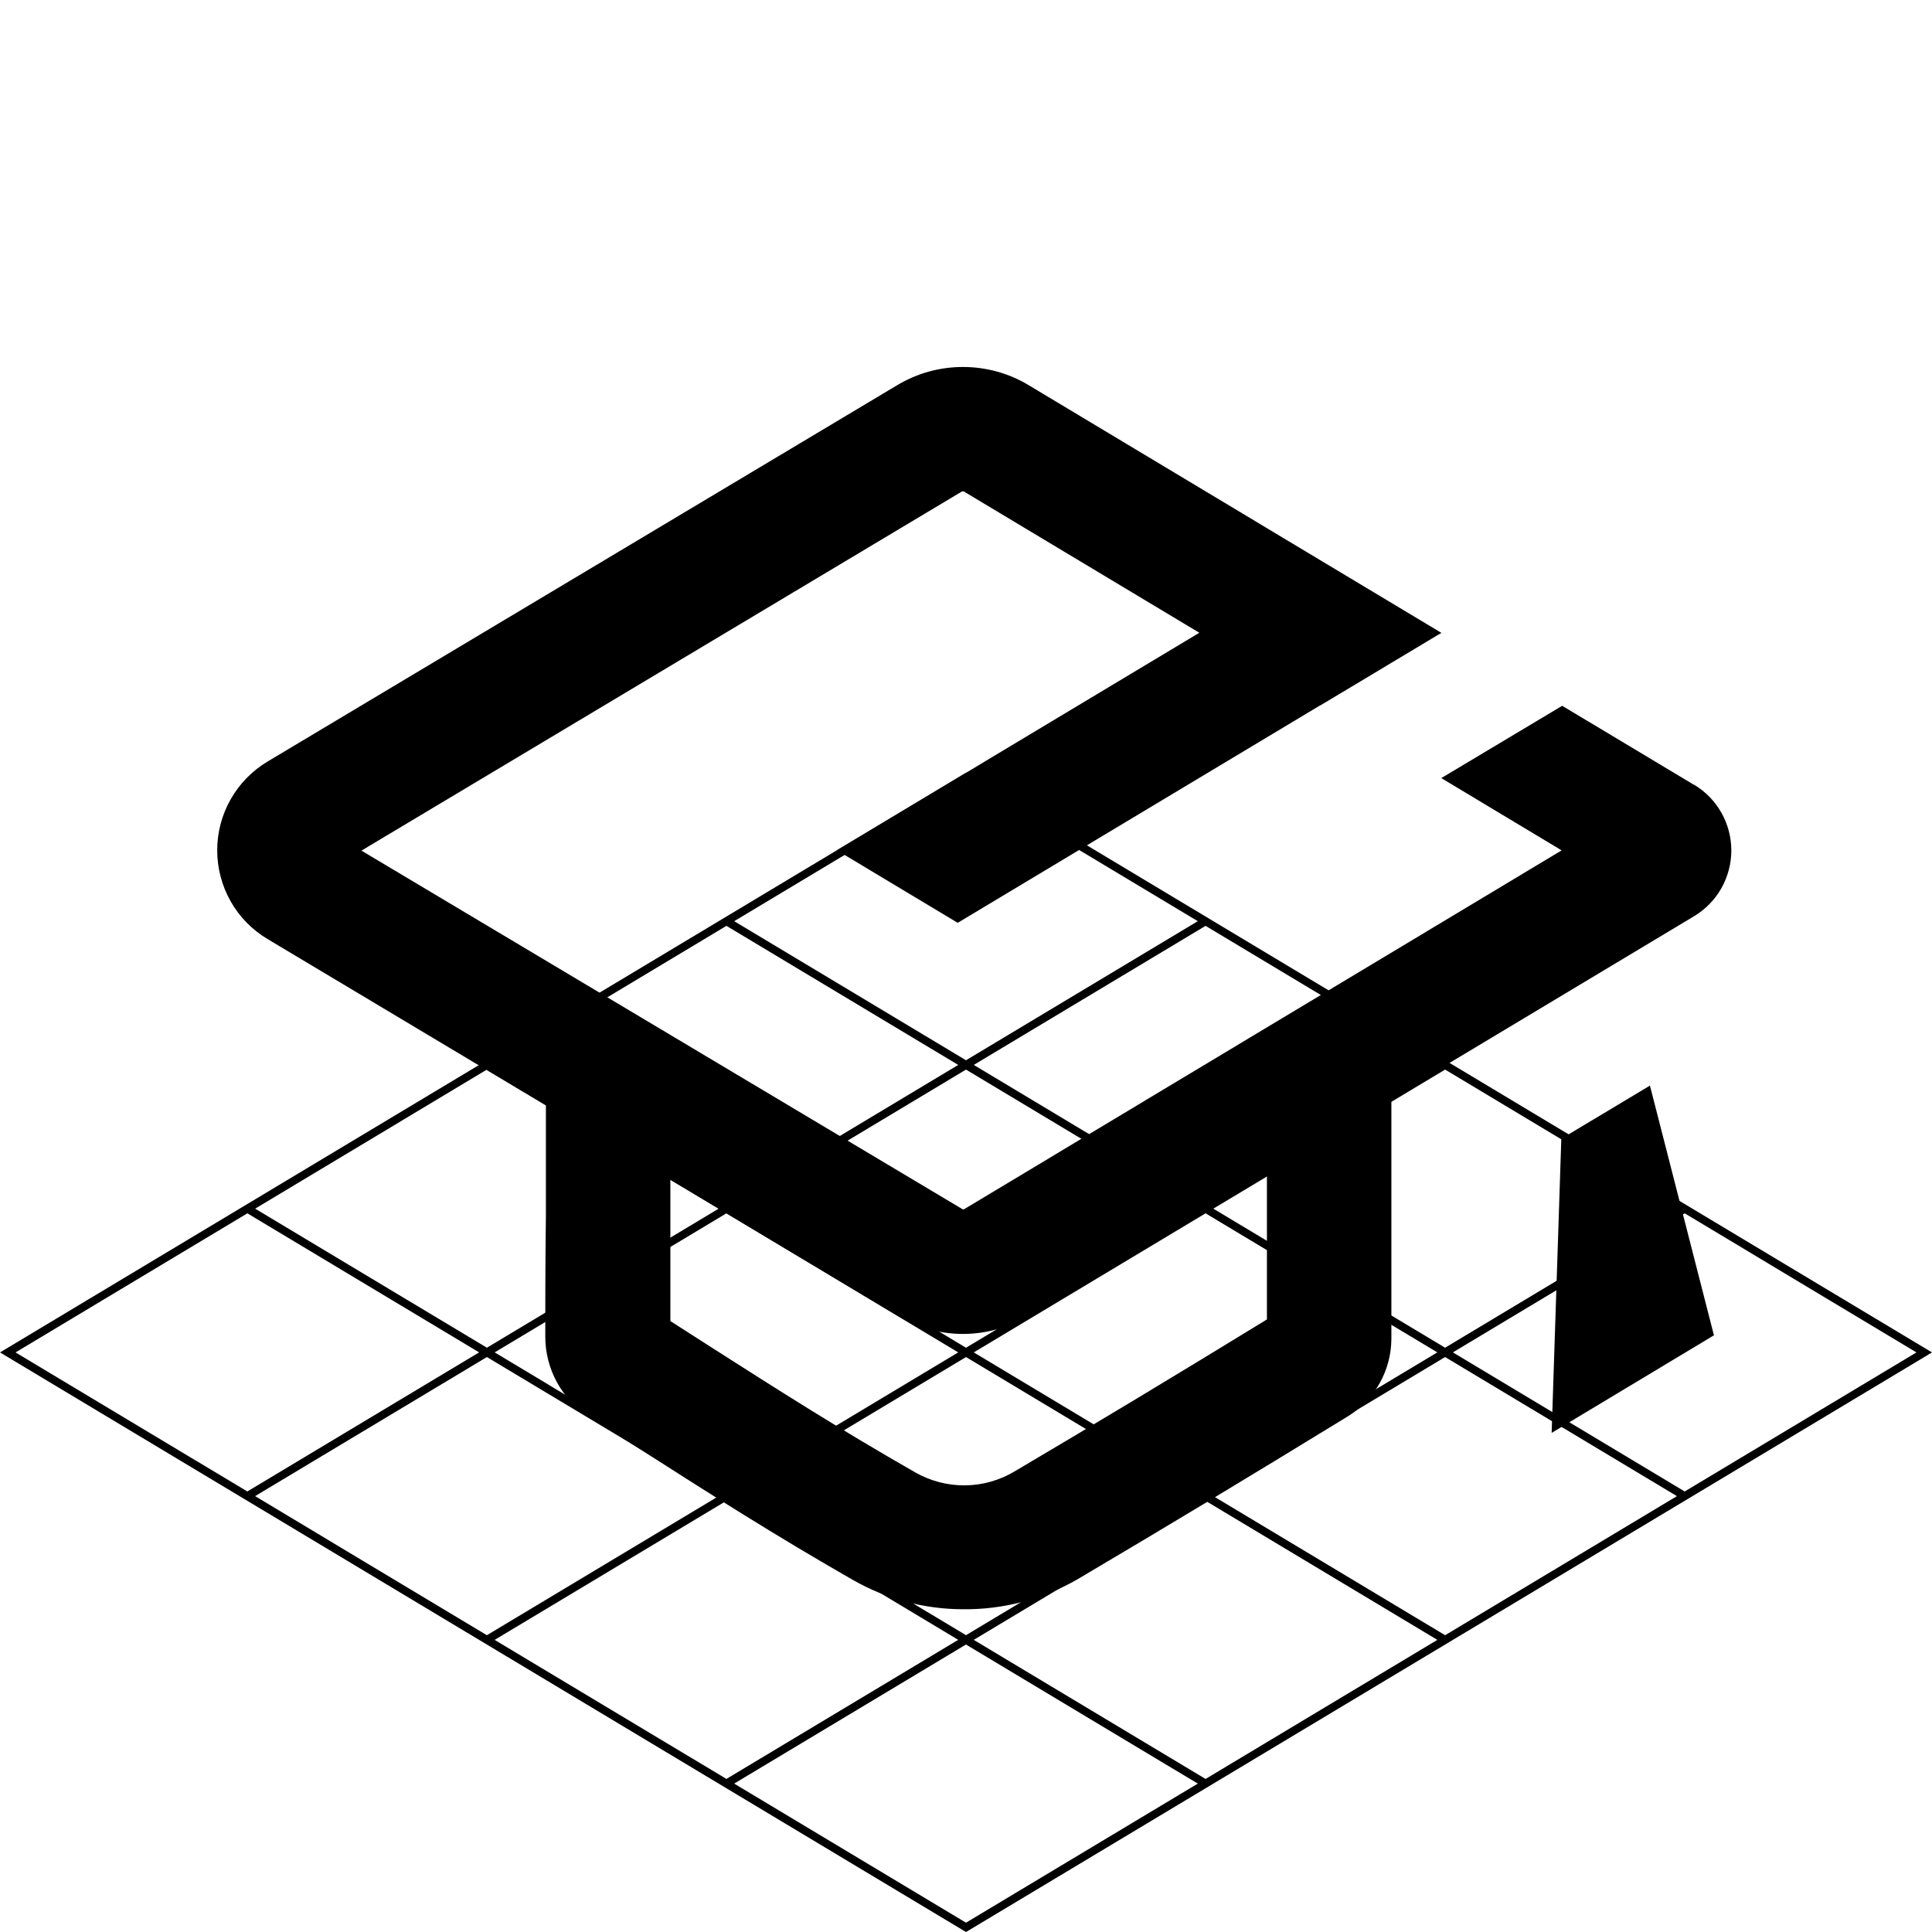
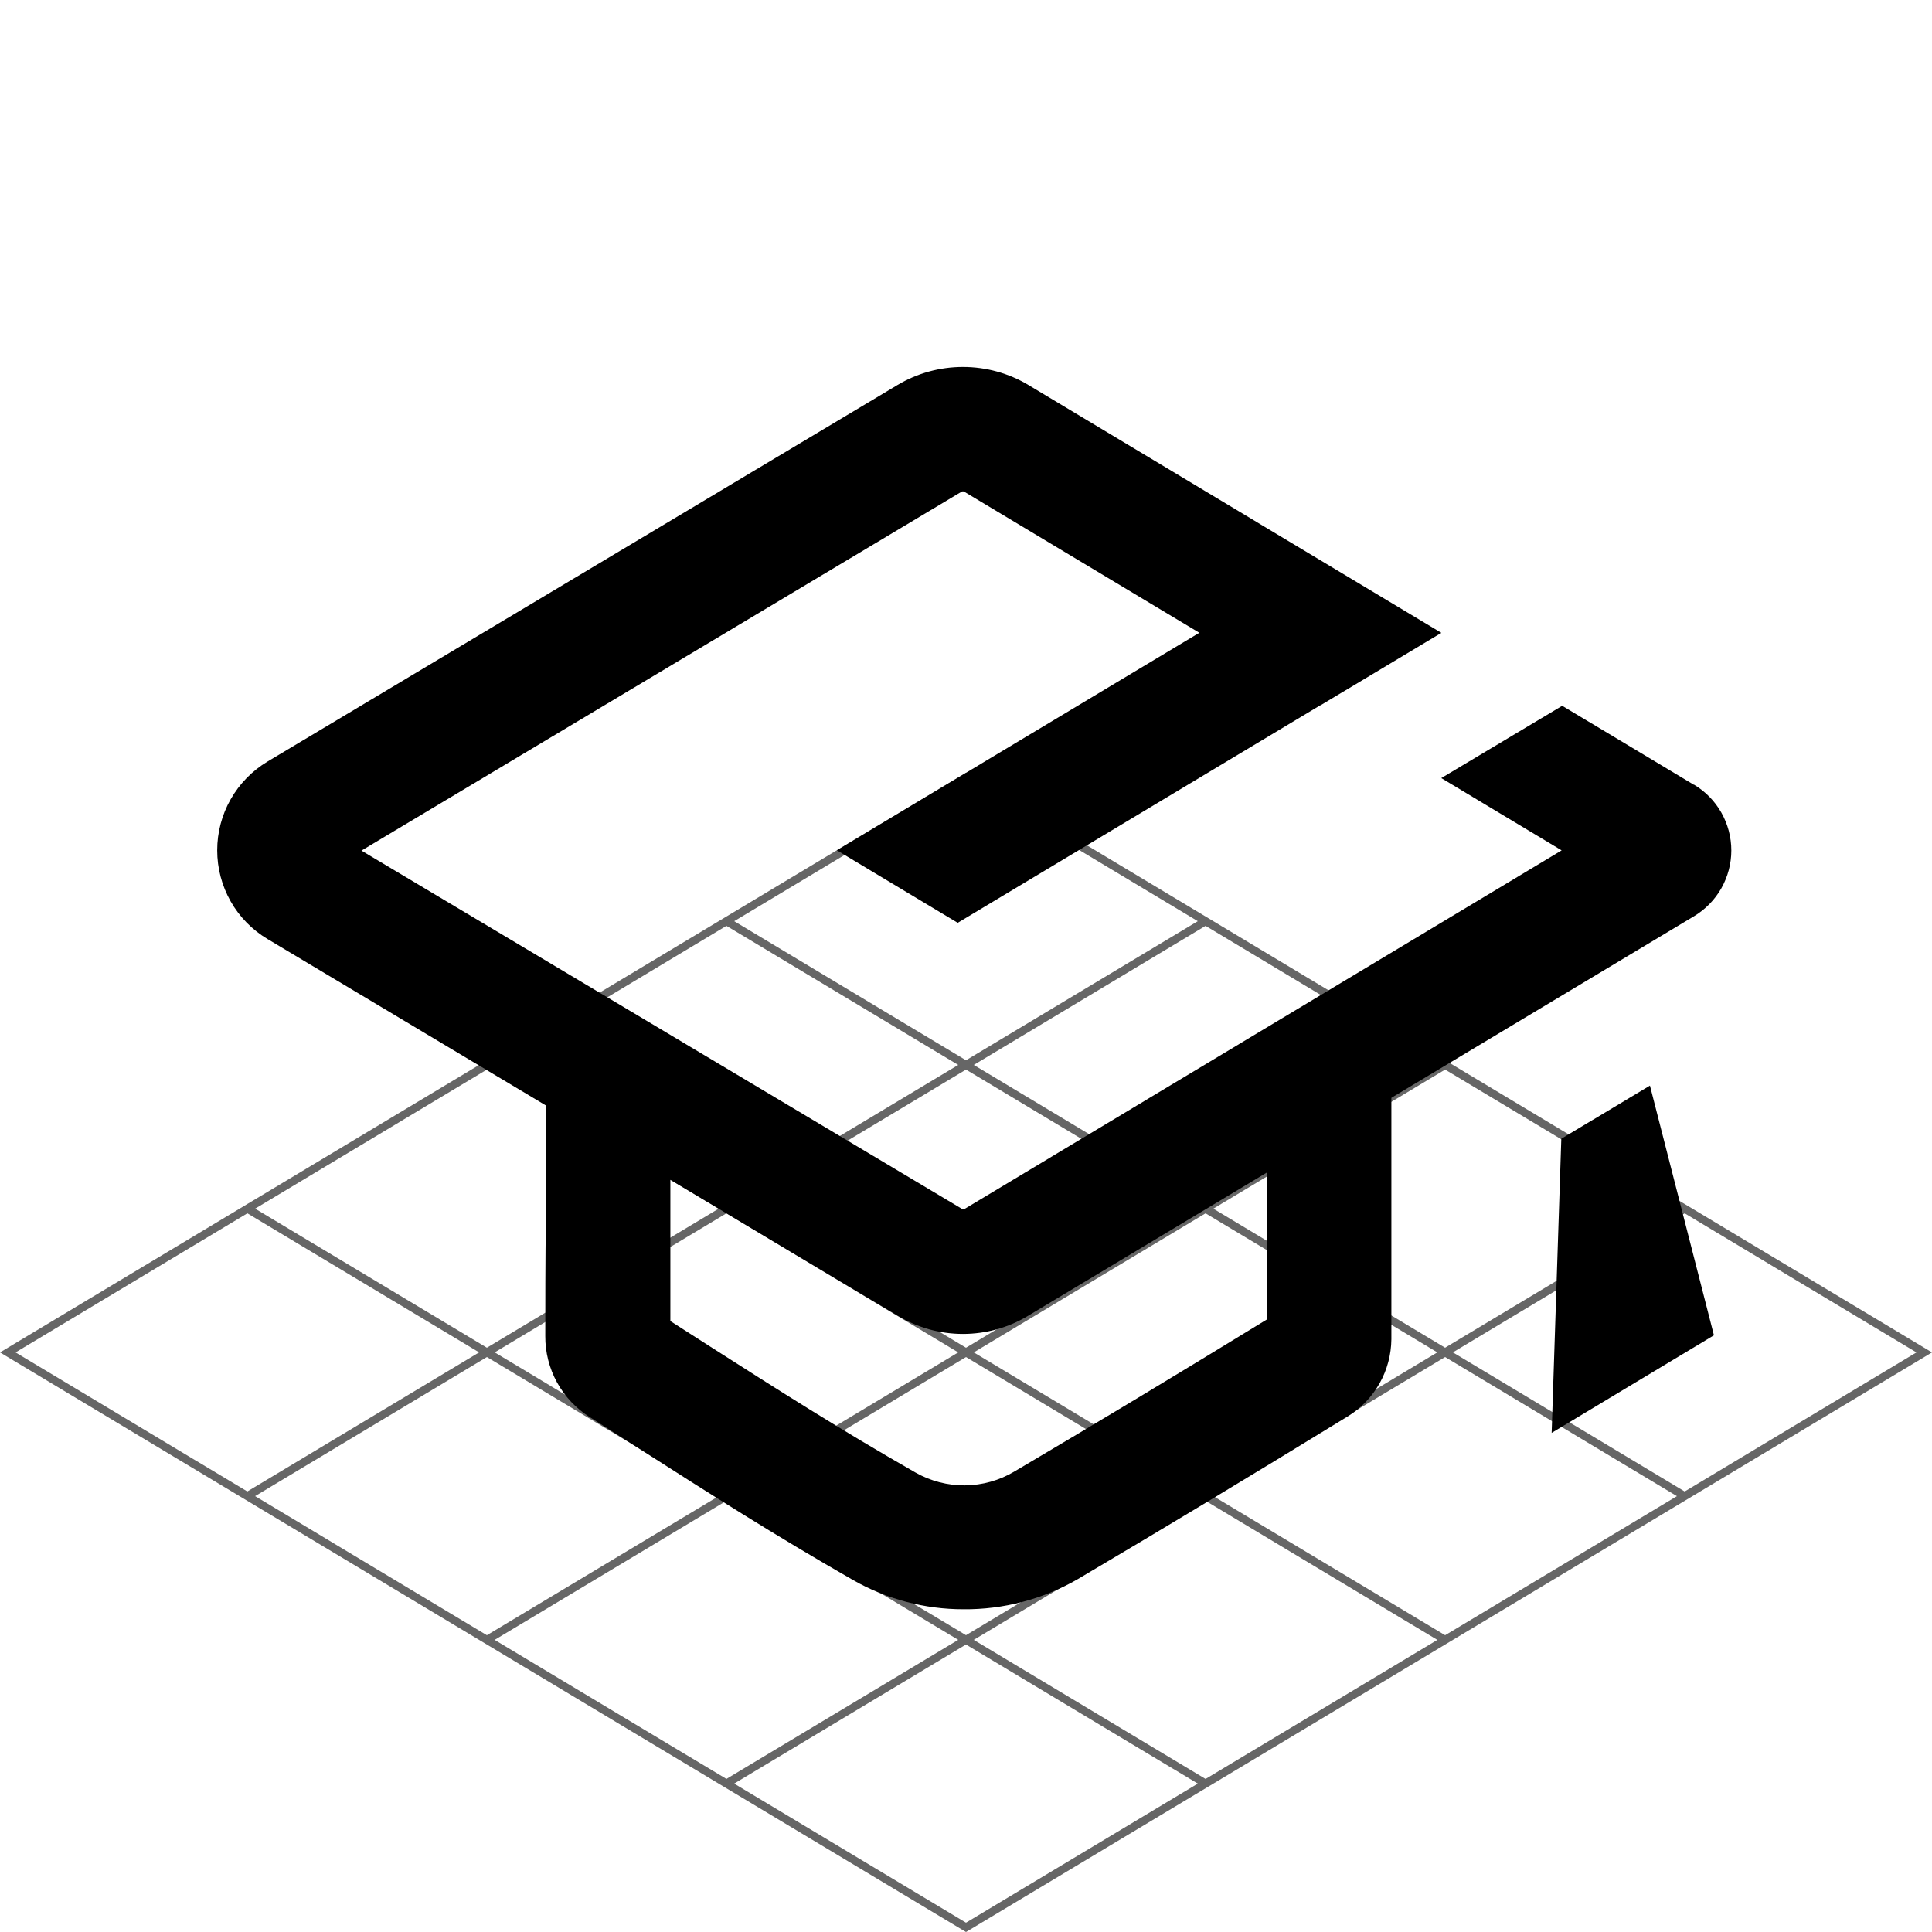
<svg xmlns="http://www.w3.org/2000/svg" viewBox="0 0 240 240" xml:space="preserve">
-   <path d="M228.982 161.39 120.256 96.152l-.256-.153L0 168.001 120 240l120-71.999-11.018-6.611zm-108.983-29.68-28.793-17.276L120 97.157l28.793 17.277-28.794 17.276zm29.76-16.697 28.791 17.275-28.794 17.277-28.792-17.275 28.795-17.277zm-59.519.001 28.793 17.276-28.793 17.275-28.792-17.276 28.792-17.275zm29.759 17.855 28.793 17.275-28.793 17.276-28.793-17.276 28.793-17.275zm29.758 17.854 28.793 17.276-28.794 17.276-28.792-17.276 28.793-17.276zm.965-.579 28.793-17.277 28.793 17.276-28.793 17.276-28.793-17.275zm-90.239-17.276 28.792 17.276-28.792 17.275-28.791-17.275 28.791-17.276zm29.758 17.855 28.793 17.276-28.792 17.276-28.793-17.276 28.792-17.276zm-.964 35.131-28.795 17.277-28.794-17.277 28.795-17.277 28.794 17.277zm.965.579 28.792 17.275-28.795 17.277-28.792-17.275 28.795-17.277zm.965-.579 28.792-17.276 28.792 17.276-28.792 17.275-28.792-17.275zm58.549.58 28.795 17.278-28.792 17.275-28.795-17.278 28.792-17.275zm.966-.58 28.794-17.276 28.796 17.277-28.794 17.277-28.796-17.278zm29.759-17.855 28.794-17.276 18.007 10.805 10.788 6.473-28.793 17.276-28.796-17.278zm-177.759-.473 28.004-16.803 28.792 17.275-28.795 17.277-28.792-17.274.791-.475zm88.482 54.039 28.795-17.277 28.796 17.277L120 238.842l-28.796-17.277z" fill-rule="evenodd" clip-rule="evenodd" />
+   <path fill-opacity="0.6" d="M228.982 161.39 120.256 96.152l-.256-.153L0 168.001 120 240l120-71.999-11.018-6.611zm-108.983-29.68-28.793-17.276L120 97.157l28.793 17.277-28.794 17.276zm29.76-16.697 28.791 17.275-28.794 17.277-28.792-17.275 28.795-17.277zm-59.519.001 28.793 17.276-28.793 17.275-28.792-17.276 28.792-17.275zm29.759 17.855 28.793 17.275-28.793 17.276-28.793-17.276 28.793-17.275zm29.758 17.854 28.793 17.276-28.794 17.276-28.792-17.276 28.793-17.276zm.965-.579 28.793-17.277 28.793 17.276-28.793 17.276-28.793-17.275zm-90.239-17.276 28.792 17.276-28.792 17.275-28.791-17.275 28.791-17.276zm29.758 17.855 28.793 17.276-28.792 17.276-28.793-17.276 28.792-17.276zm-.964 35.131-28.795 17.277-28.794-17.277 28.795-17.277 28.794 17.277zm.965.579 28.792 17.275-28.795 17.277-28.792-17.275 28.795-17.277zm.965-.579 28.792-17.276 28.792 17.276-28.792 17.275-28.792-17.275zm58.549.58 28.795 17.278-28.792 17.275-28.795-17.278 28.792-17.275zm.966-.58 28.794-17.276 28.796 17.277-28.794 17.277-28.796-17.278zm29.759-17.855 28.794-17.276 18.007 10.805 10.788 6.473-28.793 17.276-28.796-17.278zm-177.759-.473 28.004-16.803 28.792 17.275-28.795 17.277-28.792-17.274.791-.475zm88.482 54.039 28.795-17.277 28.796 17.277L120 238.842l-28.796-17.277z" fill-rule="evenodd" clip-rule="evenodd" />
  <path d="m204.962 134.857 7.95 31.02-20.16 12.12 1.2-36.54 11.01-6.6zm10.11-29.21c0 1.65-.43 3.26-1.24 4.7a9.557 9.557 0 0 1-3.39 3.47l-37.6 22.56v29.99c-.02 1.92-.52 3.8-1.46 5.47s-2.29 3.08-3.92 4.09c-12.87 7.88-22.3 13.57-33.6 20.25a27.89 27.89 0 0 1-14.209 3.73 27.63 27.63 0 0 1-13.667-3.62c-9.786-5.6-17.718-10.67-26.128-16.04l-6.571-4.19a11.791 11.791 0 0 1-4.088-4.32 11.823 11.823 0 0 1-1.462-5.77c0-3.65 0-9.08.077-15.03v-13.615l-34.57-20.665a12.771 12.771 0 0 1-4.587-4.68 12.872 12.872 0 0 1-1.675-6.35c0-2.22.577-4.41 1.675-6.34a12.875 12.875 0 0 1 4.587-4.69l78.246-46.77c2.457-1.47 5.268-2.24 8.132-2.24s5.675.77 8.132 2.24l51.298 30.79-15.03 9.01-.017-.01-45.032 27.02-15.012-9.01 45.023-27.023-29.176-17.507a.34.34 0 0 0-.387 0l-74.52 44.57 74.659 44.54a.213.213 0 0 0 .217 0l74.215-44.57-14.95-8.98 15.02-8.98 16.36 9.81.02-.01a9.48 9.48 0 0 1 3.39 3.47 9.566 9.566 0 0 1 1.24 4.7zm-57.69 40.006-29.705 17.823c-2.432 1.46-5.217 2.23-8.055 2.23s-5.623-.77-8.055-2.23l-28.292-16.912v17.543l4.978 3.19c8.596 5.49 16.033 10.23 25.479 15.63a12.25 12.25 0 0 0 6.147 1.59c2.153-.02 4.263-.61 6.113-1.71 10.64-6.28 19.59-11.68 31.39-18.9v-18.254z" />
</svg>
